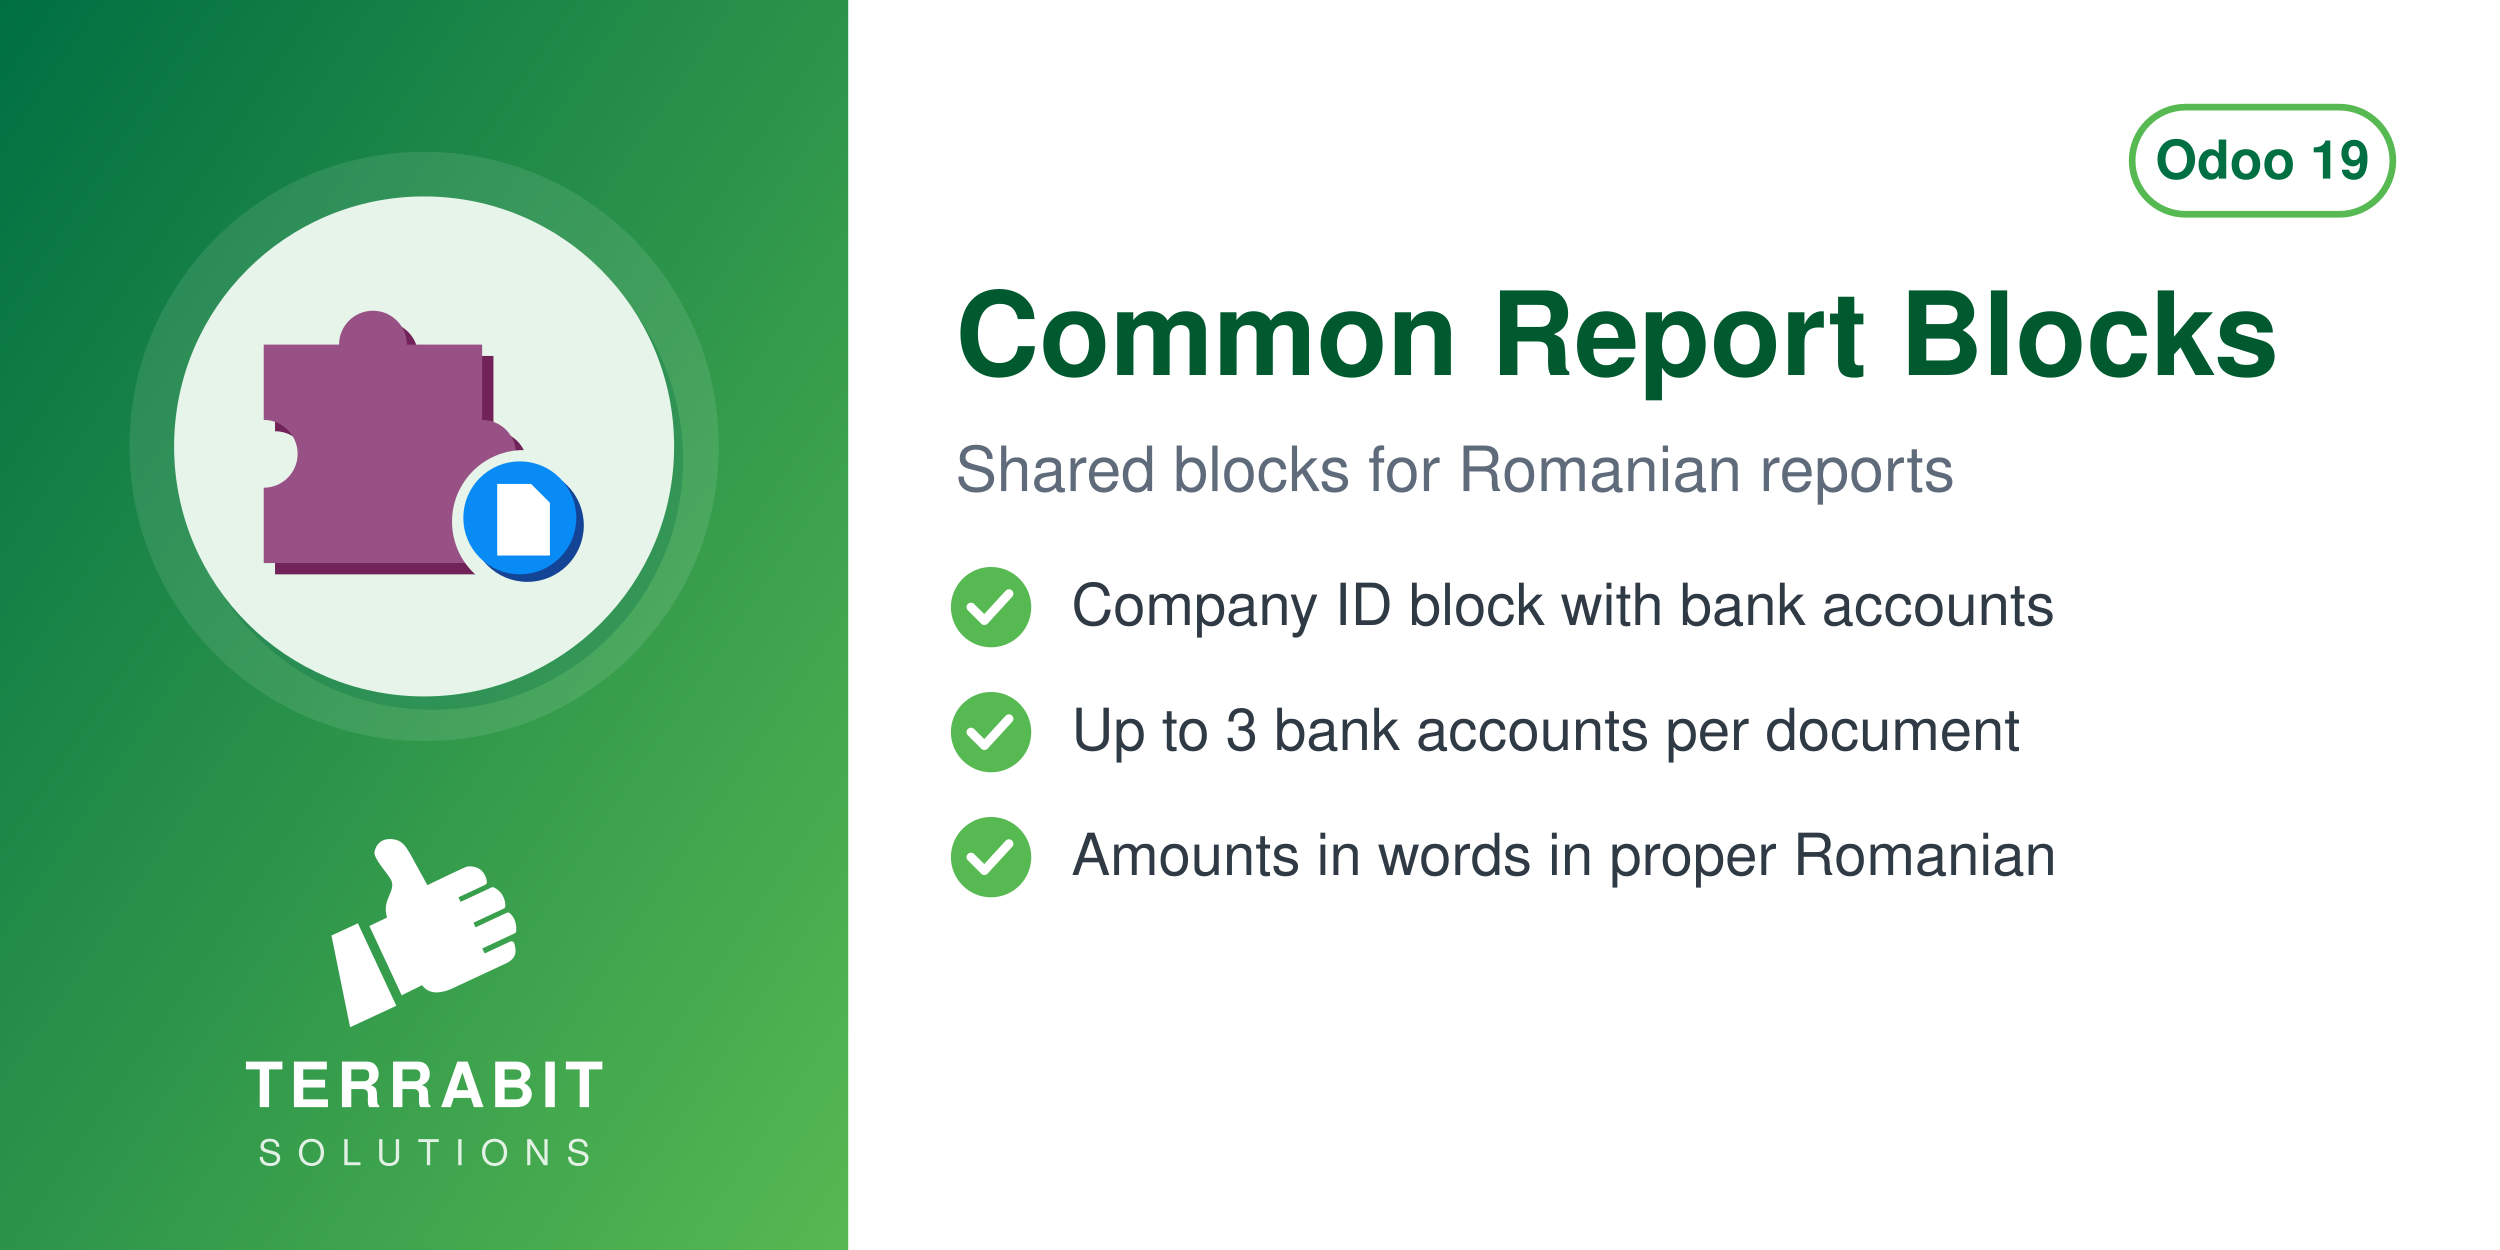
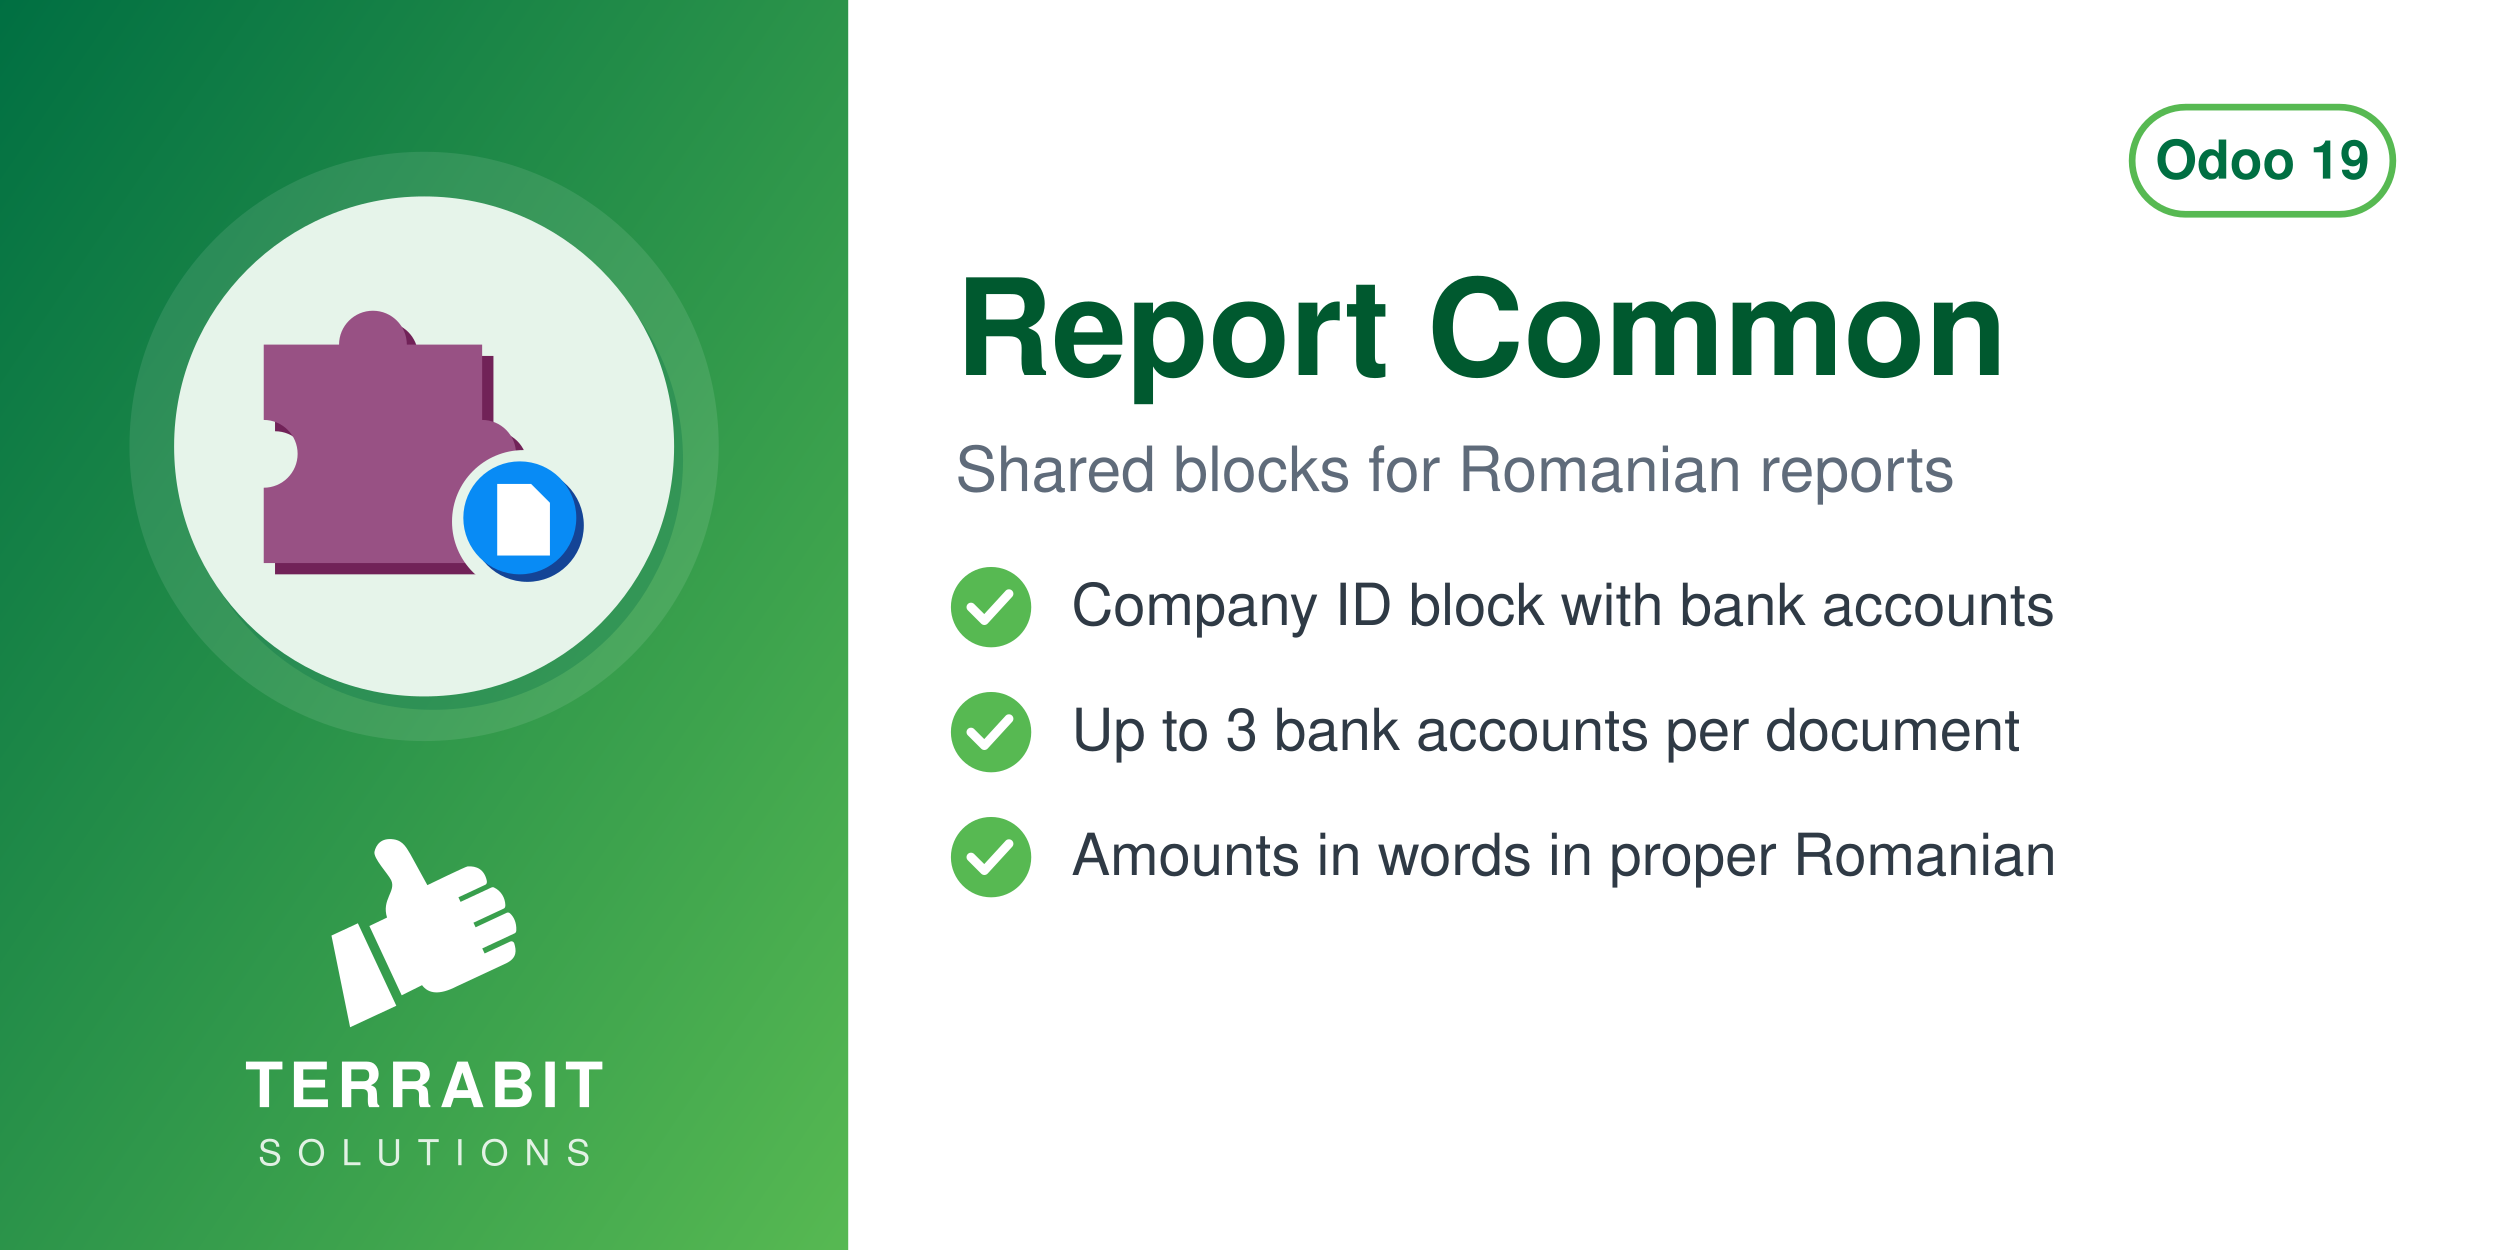
<svg xmlns="http://www.w3.org/2000/svg" width="560" height="280" viewBox="0 0 560 280">
  <defs>
    <linearGradient id="g" x1="0" y1="0" x2="1" y2="1">
      <stop offset="0" stop-color="#006F42" />
      <stop offset="1" stop-color="#57B952" />
    </linearGradient>
  </defs>
  <rect width="560" height="280" fill="#FFFFFF" />
  <rect width="190" height="280" fill="url(#g)" />
  <circle cx="95.0" cy="100" r="66" fill="white" opacity="0.10" />
  <circle cx="97.0" cy="103" r="56" fill="#006F42" opacity="0.30" />
  <circle cx="95.0" cy="100" r="56" fill="#E6F4EA" />
  <svg x="54.0" y="59.0" width="82" height="82" viewBox="0 0 100 100" preserveAspectRatio="xMidYMid meet">
    <g transform="translate(-2.04,-8.67) scale(1.0287)">
      <defs>
        <mask id="mi-cut" maskUnits="userSpaceOnUse" x="-20" y="-20" width="140" height="140">
          <rect x="-20" y="-20" width="140" height="140" fill="#fff" />
          <circle cx="77" cy="77" r="19" fill="#000" />
        </mask>
      </defs>
      <g mask="url(#mi-cut)">
        <g transform="translate(3,3)" fill="#712258">
          <path d="M8,30 h20 a9,9 0 1 1 18,0 h20 v20 a9,9 0 1 1 0,18 v20 h-58 v-20 a9,9 0 1 0 0,-18z" />
        </g>
        <g fill="#985184">
          <path d="M8,30 h20 a9,9 0 1 1 18,0 h20 v20 a9,9 0 1 1 0,18 v20 h-58 v-20 a9,9 0 1 0 0,-18z" />
        </g>
      </g>
      <circle cx="78" cy="78" r="15" fill="#144496" />
      <circle cx="76" cy="76" r="15" fill="#088BF5" />
      <path d="M70,67 h9 l5,5 v14 h-14z" fill="#FFFFFF" />
    </g>
  </svg>
  <svg x="72.0" y="186" width="46" height="46" viewBox="4045 2535 3400 3400" preserveAspectRatio="xMidYMid meet">
    <path fill="#FFFFFF" d="M4648.32 4073.59l636.59 1365.17 -765.09 355.96 -308.63 -1517.87 437.13 -203.26zm725.61 1192.32l336.75 -167.88c105.65,140.85 282.69,170.72 576.82,18.8l819.92 -382.33c181.4,-90.13 164.26,-214.57 130.07,-328.43 -4.28,-14.25 -13.68,-24.81 -27.34,-30.7 -13.67,-5.89 -27.61,-5.11 -41.09,1.18l-422.32 196.93 -39.04 -83.72 538.07 -250.91c16.64,-7.76 24.7,-27.69 25.58,-46.04 6.48,-134.33 -44.36,-230.89 -105.84,-285.23 -15.2,-13.44 -35.71,-15.59 -54.12,-7l-513.92 239.64 -35.6 -76.34 506.31 -236.1c17.69,-8.25 22.52,-36.93 21.83,-56.45 -4.1,-117.31 -67.62,-232.74 -187.72,-290.66 -13.94,-6.72 -28.64,-6.36 -42.69,0.19l-511.21 238.38 -35.37 -75.86 448.98 -209.36c20.44,-9.53 25.81,-42.28 21.02,-64.32 -41.02,-189.07 -167.92,-247.8 -318.14,-237.87 -29.39,1.94 -589.86,273.16 -665.95,310.54l-281.84 -513.57c-59.06,-93.13 -112.7,-221.7 -276.47,-245.13 -211.24,-30.22 -291.56,94.38 -316.89,203.13 -25.32,108.75 223.84,365.99 276.05,473.69 85.52,184.27 -161.86,318.11 -68.41,617.99l-292.54 139.94 535.09 1147.51z" />
  </svg>
  <text x="95.0" y="248" text-anchor="middle" font-family="Helvetica,Arial,sans-serif" font-size="14" font-weight="800" letter-spacing="1.4" fill="white">TERRABIT</text>
  <text x="95.0" y="261" text-anchor="middle" font-family="Helvetica,Arial,sans-serif" font-size="8" font-weight="500" letter-spacing="3.6" fill="white" opacity="0.85">SOLUTIONS</text>
  <g>
    <rect x="477.6" y="24" width="58.4" height="24" rx="12" fill="none" stroke="#57B952" stroke-width="1.5" />
    <text x="506.8" y="40" text-anchor="middle" font-family="Helvetica,Arial,sans-serif" font-size="12" font-weight="700" fill="#006F42">Odoo 19</text>
  </g>
-   <text x="214" y="84" font-family="Helvetica,Arial,sans-serif" font-size="26" font-weight="700" fill="#00592F">Common Report Blocks</text>
+   <text x="214" y="84" font-family="Helvetica,Arial,sans-serif" font-size="30" font-weight="700" fill="#00592F">Report Common</text>
  <text x="214" y="110" font-family="Helvetica,Arial,sans-serif" font-size="14" fill="#5F6B7A">Shared blocks for Romanian reports</text>
  <circle cx="222" cy="136" r="9" fill="#57B952" />
  <path d="M217.5 136 l3 3 l5.5 -6" fill="none" stroke="white" stroke-width="2" stroke-linecap="round" stroke-linejoin="round" />
  <text x="240" y="140" font-family="Helvetica,Arial,sans-serif" font-size="13" fill="#2F3A45">Company ID block with bank accounts</text>
  <circle cx="222" cy="164" r="9" fill="#57B952" />
  <path d="M217.5 164 l3 3 l5.5 -6" fill="none" stroke="white" stroke-width="2" stroke-linecap="round" stroke-linejoin="round" />
  <text x="240" y="168" font-family="Helvetica,Arial,sans-serif" font-size="13" fill="#2F3A45">Up to 3 bank accounts per document</text>
  <circle cx="222" cy="192" r="9" fill="#57B952" />
  <path d="M217.5 192 l3 3 l5.5 -6" fill="none" stroke="white" stroke-width="2" stroke-linecap="round" stroke-linejoin="round" />
  <text x="240" y="196" font-family="Helvetica,Arial,sans-serif" font-size="13" fill="#2F3A45">Amounts in words in proper Romanian</text>
</svg>
